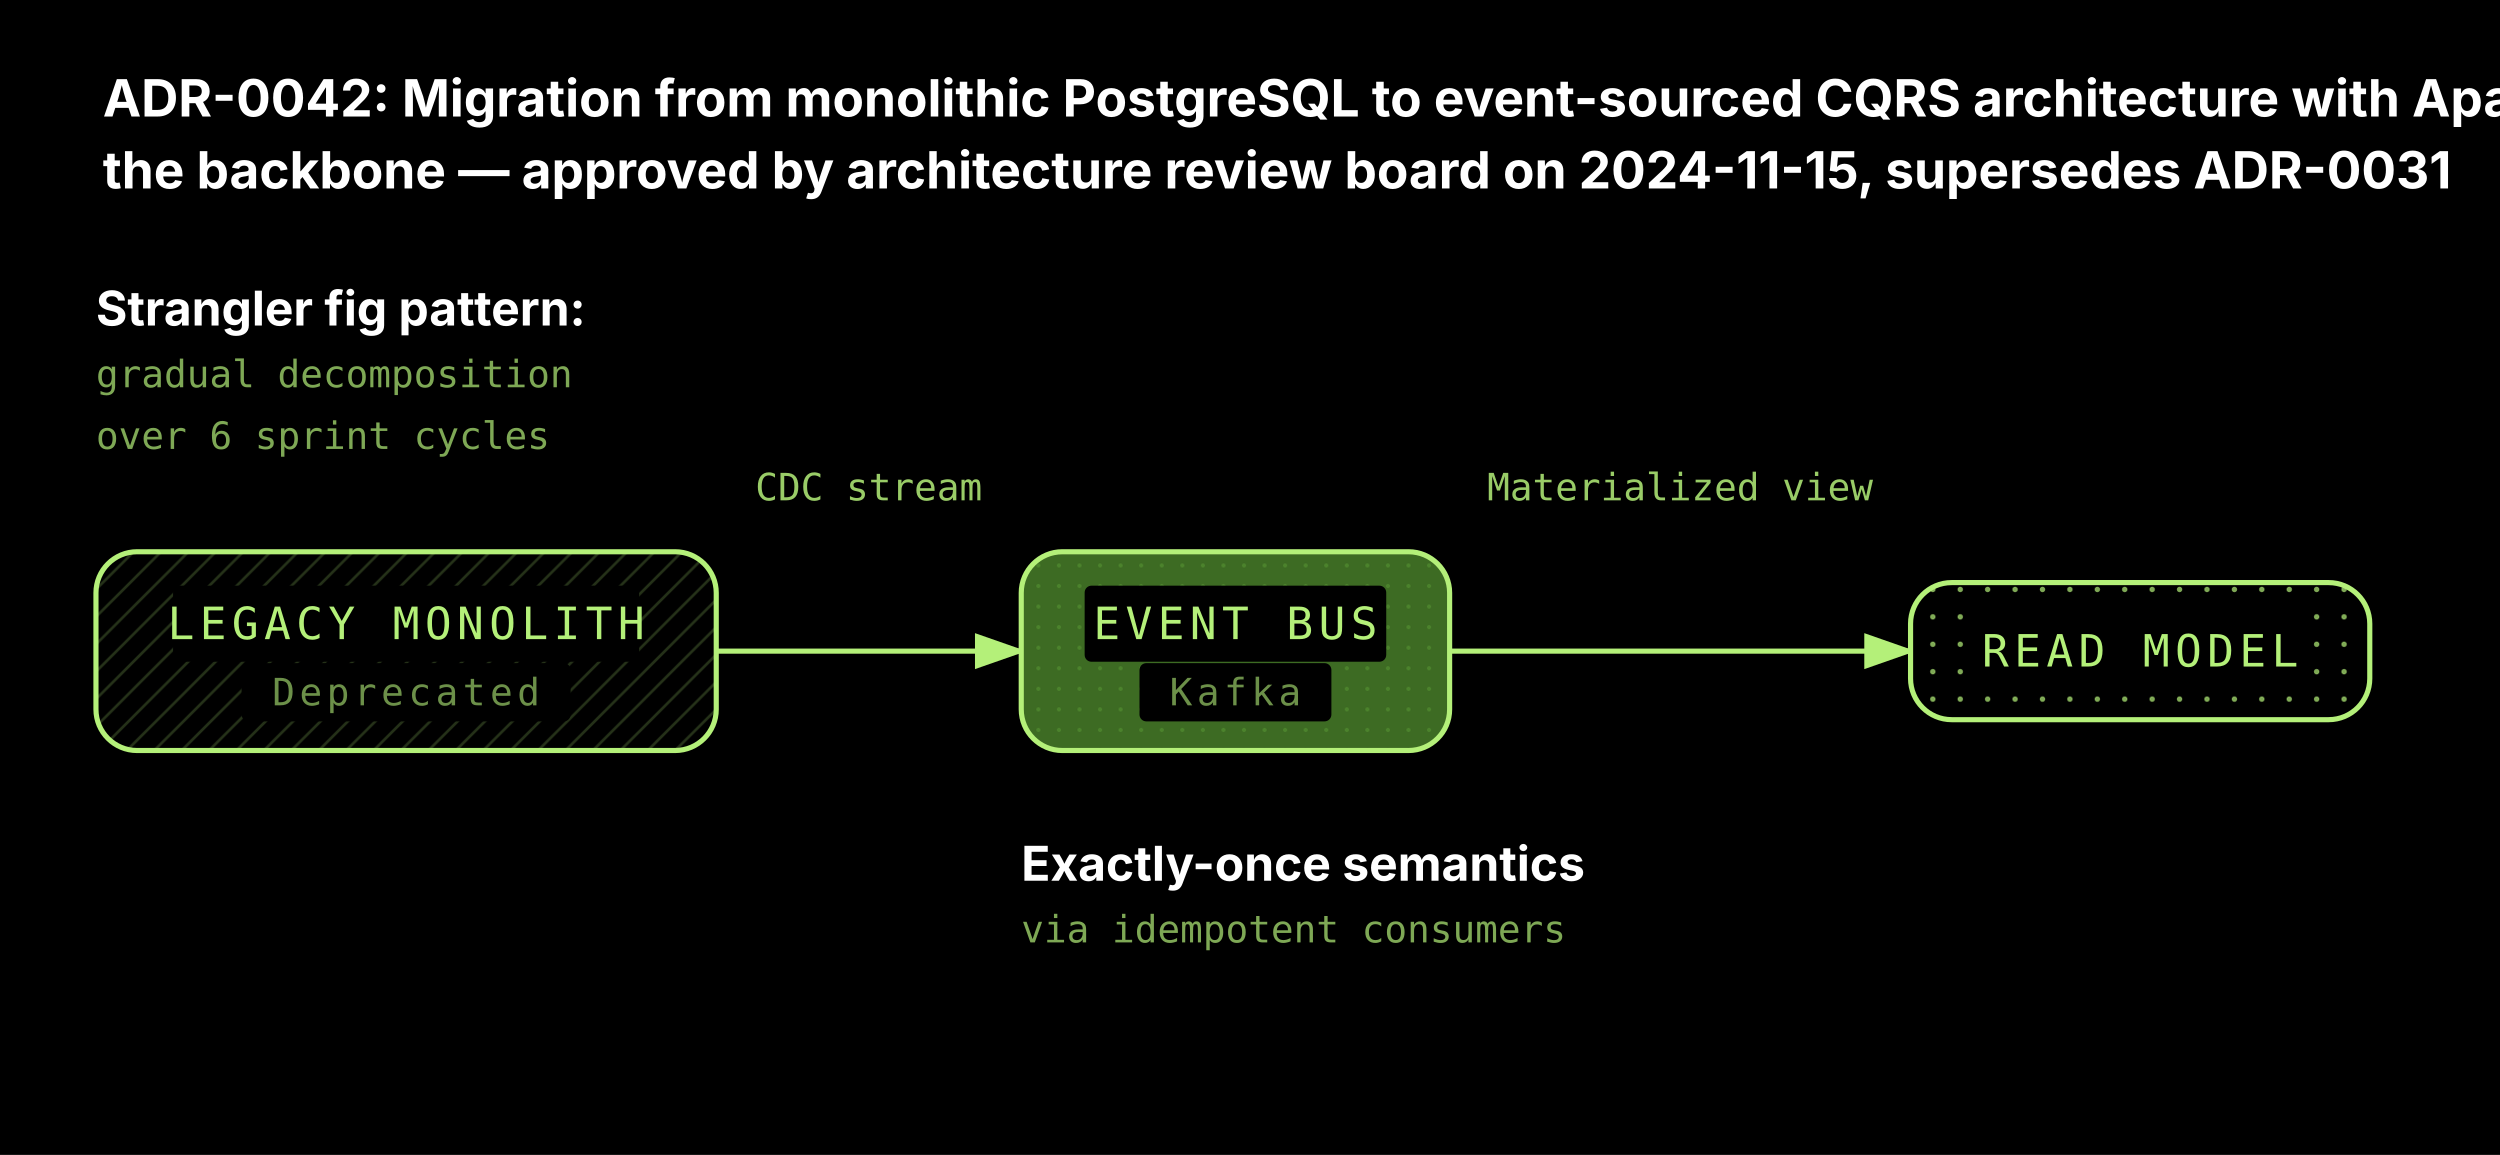
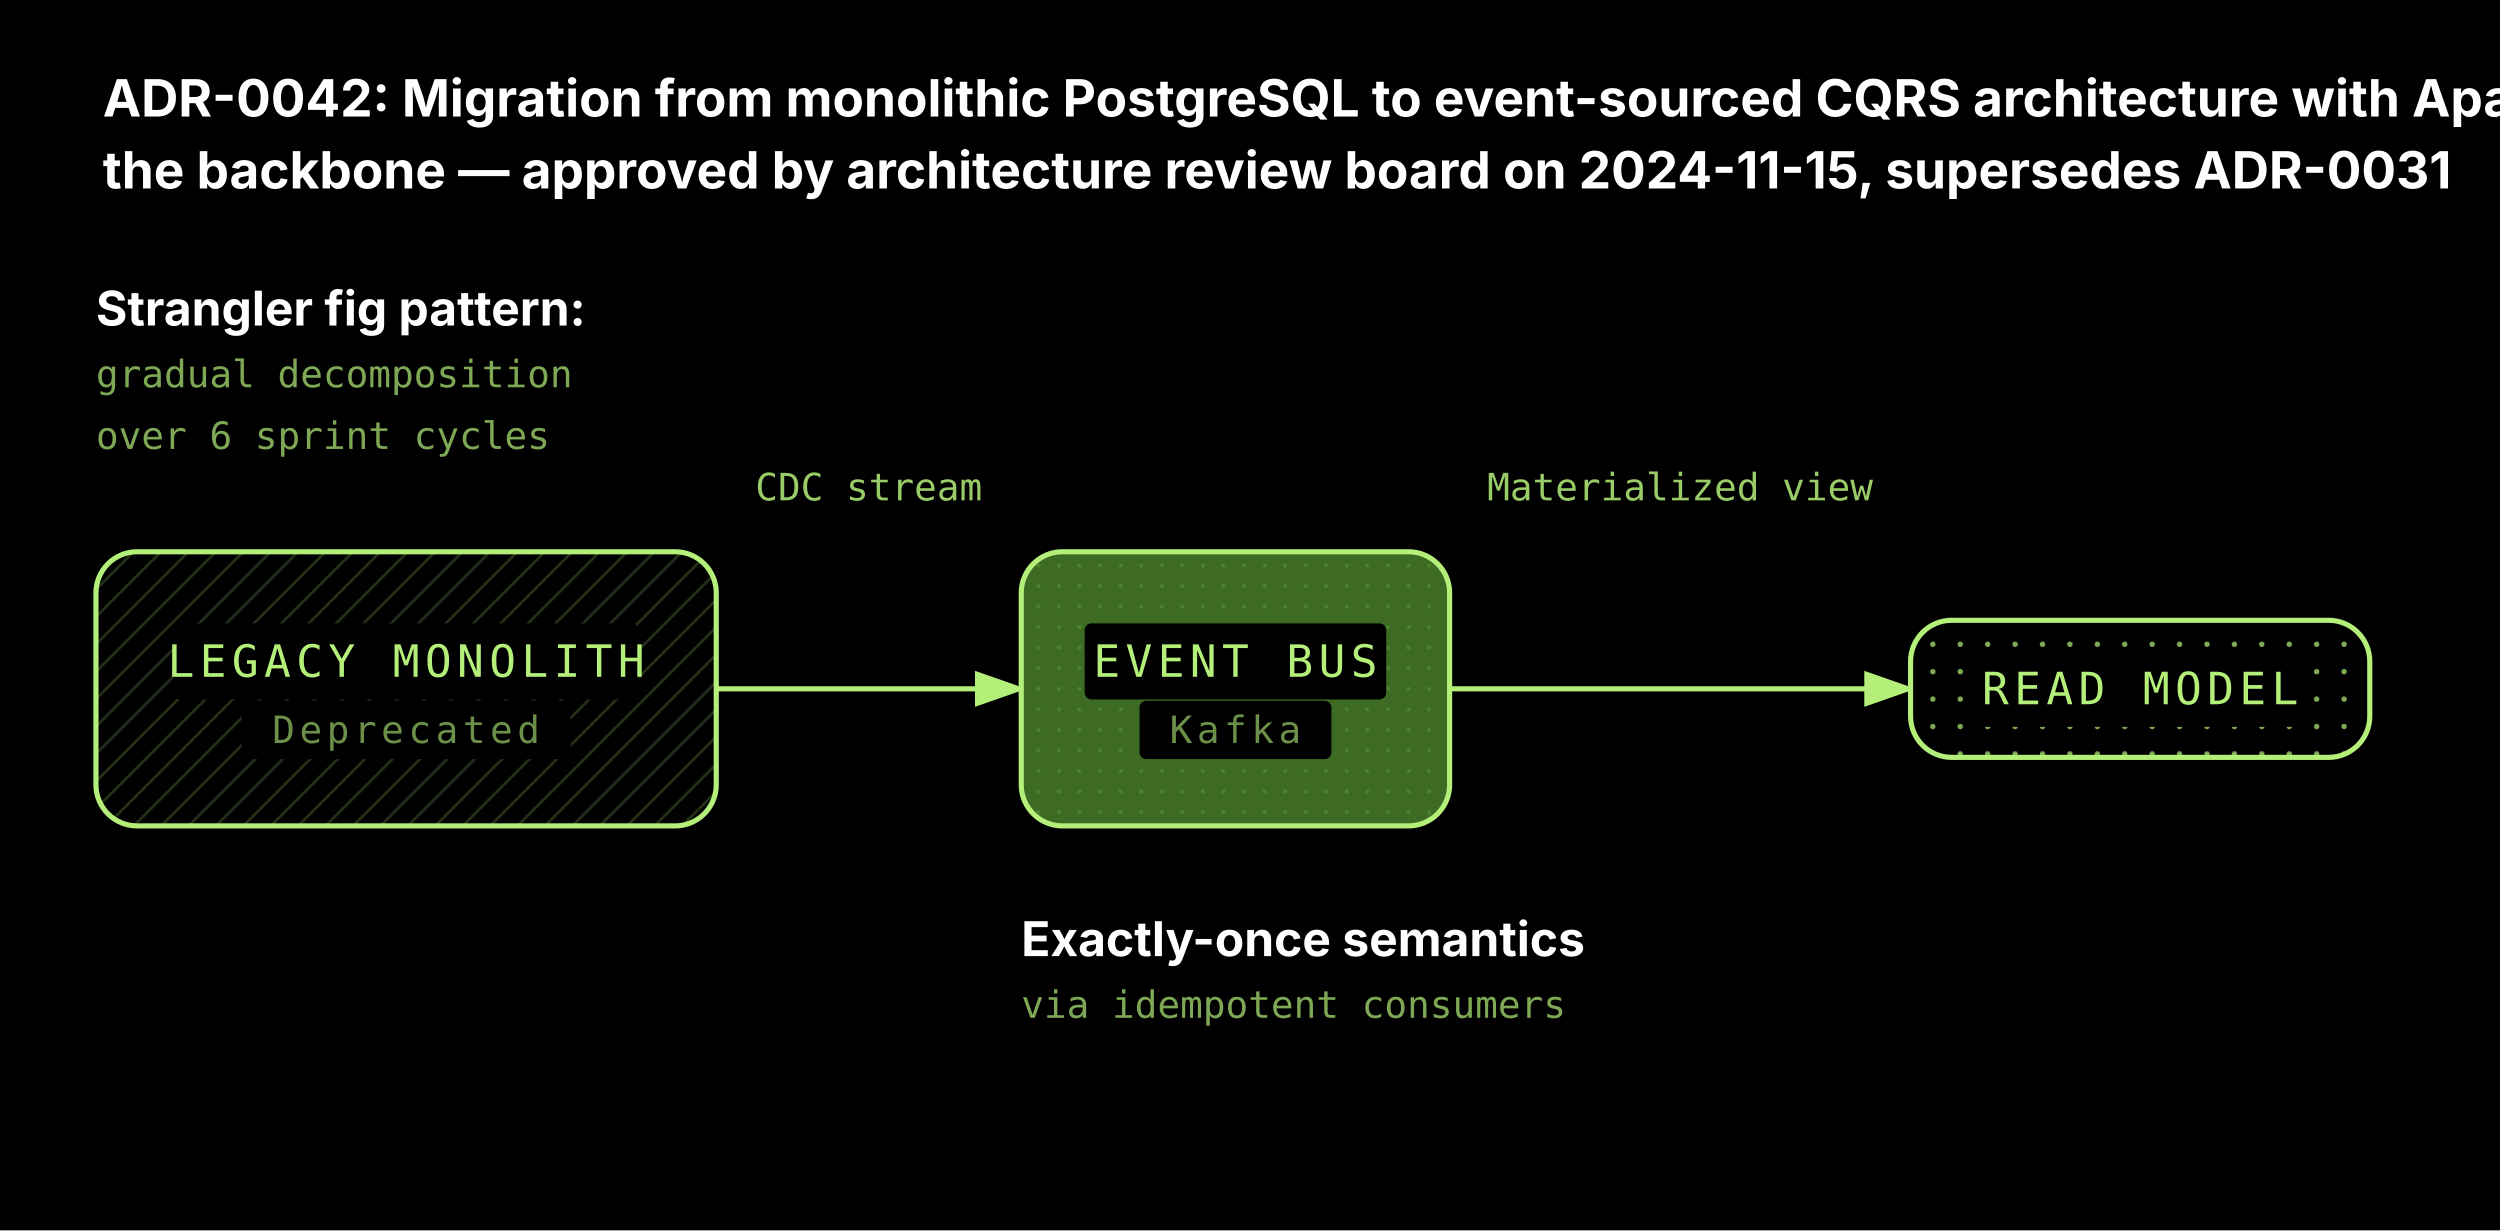
- <svg xmlns="http://www.w3.org/2000/svg" viewBox="0 0 729.5 337" width="729.5" height="337">
+ <svg xmlns="http://www.w3.org/2000/svg" viewBox="0 0 729.5 359" width="729.5" height="359">
  <defs>
    <pattern id="dotgrid" width="8" height="8" patternUnits="userSpaceOnUse">
      <rect width="8" height="8" fill="#000000" />
      <circle cx="4" cy="4" r="0.8" fill="#b4f079" opacity="0.7" />
    </pattern>
    <pattern id="crosshatch" width="8" height="8" patternUnits="userSpaceOnUse">
      <rect width="8" height="8" fill="#000000" />
      <path d="M0 8L8 0M-1 1L1 -1M7 9L9 7" stroke="#b4f079" stroke-width="0.8" opacity="0.2" />
    </pattern>
    <pattern id="hero" width="6" height="6" patternUnits="userSpaceOnUse">
      <rect width="6" height="6" fill="#3d6b23" />
      <circle cx="3" cy="3" r="0.6" fill="#5a9a35" opacity="0.5" />
    </pattern>
    <marker id="arrowhead" markerWidth="10" markerHeight="7" refX="9" refY="3.5" orient="auto" markerUnits="strokeWidth">
      <polygon points="0 0, 10 3.5, 0 7" fill="#b4f079" />
    </marker>
    <marker id="arrowhead-reverse" markerWidth="10" markerHeight="7" refX="1" refY="3.5" orient="auto" markerUnits="strokeWidth">
      <polygon points="10 0, 0 3.5, 10 7" fill="#b4f079" />
    </marker>
  </defs>
  <rect width="100%" height="100%" fill="#000000" />
  <g class="diagram">
    <text x="30" y="34" font-family="'Inter', 'Helvetica Neue', Arial, sans-serif" font-size="15" fill="#ffffff" font-weight="700">ADR-0042: Migration from monolithic PostgreSQL to event-sourced CQRS architecture with Apache Kafka as</text>
    <text x="30" y="55" font-family="'Inter', 'Helvetica Neue', Arial, sans-serif" font-size="15" fill="#ffffff" font-weight="700">the backbone — approved by architecture review board on 2024-11-15, supersedes ADR-0031</text>
-     <line x1="209" y1="190" x2="298" y2="190" stroke="#b4f079" stroke-width="1.5" marker-end="url(#arrowhead)" />
-     <line x1="423" y1="190" x2="557.5" y2="190" stroke="#b4f079" stroke-width="1.5" marker-end="url(#arrowhead)" />
+     <line x1="209" y1="201" x2="298" y2="201" stroke="#b4f079" stroke-width="1.5" marker-end="url(#arrowhead)" />
+     <line x1="423" y1="201" x2="557.5" y2="201" stroke="#b4f079" stroke-width="1.5" marker-end="url(#arrowhead)" />
    <rect x="215" y="132" width="77" height="21" rx="4" fill="#000000" />
    <rect x="429" y="132" width="122.5" height="21" rx="4" fill="#000000" />
-     <rect x="28" y="161" width="181" height="58" rx="12" fill="url(#crosshatch)" stroke="#b4f079" stroke-width="1.5" />
-     <rect x="50.5" y="170.9" width="136" height="22.2" fill="#000000" rx="2" />
-     <text x="118.5" y="182" font-family="'JetBrains Mono', 'Fira Code', 'SF Mono', 'Cascadia Code', monospace" font-size="13" fill="#b4f079" text-anchor="middle" dominant-baseline="central" letter-spacing="0.12em">LEGACY MONOLITH</text>
-     <rect x="70.5" y="193.5" width="96" height="17" fill="#000000" rx="2" />
-     <text x="118.5" y="202" font-family="'JetBrains Mono', 'Fira Code', 'SF Mono', 'Cascadia Code', monospace" font-size="11" fill="#b4f079" opacity="0.6" text-anchor="middle" dominant-baseline="central" letter-spacing="0.12em">Deprecated</text>
-     <rect x="298" y="161" width="125" height="58" rx="12" fill="url(#hero)" stroke="#b4f079" stroke-width="1.5" />
-     <rect x="316.5" y="170.9" width="88" height="22.2" fill="#000000" rx="2" />
-     <text x="360.5" y="182" font-family="'JetBrains Mono', 'Fira Code', 'SF Mono', 'Cascadia Code', monospace" font-size="13" fill="#b4f079" text-anchor="middle" dominant-baseline="central" letter-spacing="0.12em">EVENT BUS</text>
-     <rect x="332.5" y="193.5" width="56" height="17" fill="#000000" rx="2" />
-     <text x="360.5" y="202" font-family="'JetBrains Mono', 'Fira Code', 'SF Mono', 'Cascadia Code', monospace" font-size="11" fill="#b4f079" opacity="0.6" text-anchor="middle" dominant-baseline="central" letter-spacing="0.12em">Kafka</text>
-     <rect x="557.5" y="170" width="134" height="40" rx="12" fill="url(#dotgrid)" stroke="#b4f079" stroke-width="1.5" />
-     <rect x="576.5" y="178.9" width="96" height="22.2" fill="#000000" rx="2" />
-     <text x="624.5" y="190" font-family="'JetBrains Mono', 'Fira Code', 'SF Mono', 'Cascadia Code', monospace" font-size="13" fill="#b4f079" text-anchor="middle" dominant-baseline="central" letter-spacing="0.12em">READ MODEL</text>
+     <rect x="28" y="161" width="181" height="80" rx="12" fill="url(#crosshatch)" stroke="#b4f079" stroke-width="1.5" />
+     <rect x="50.5" y="181.9" width="136" height="22.2" fill="#000000" rx="2" />
+     <text x="118.5" y="193" font-family="'JetBrains Mono', 'Fira Code', 'SF Mono', 'Cascadia Code', monospace" font-size="13" fill="#b4f079" text-anchor="middle" dominant-baseline="central" letter-spacing="0.12em">LEGACY MONOLITH</text>
+     <rect x="70.5" y="204.5" width="96" height="17" fill="#000000" rx="2" />
+     <text x="118.5" y="213" font-family="'JetBrains Mono', 'Fira Code', 'SF Mono', 'Cascadia Code', monospace" font-size="11" fill="#b4f079" opacity="0.6" text-anchor="middle" dominant-baseline="central" letter-spacing="0.12em">Deprecated</text>
+     <rect x="298" y="161" width="125" height="80" rx="12" fill="url(#hero)" stroke="#b4f079" stroke-width="1.5" />
+     <rect x="316.5" y="181.9" width="88" height="22.2" fill="#000000" rx="2" />
+     <text x="360.5" y="193" font-family="'JetBrains Mono', 'Fira Code', 'SF Mono', 'Cascadia Code', monospace" font-size="13" fill="#b4f079" text-anchor="middle" dominant-baseline="central" letter-spacing="0.12em">EVENT BUS</text>
+     <rect x="332.5" y="204.5" width="56" height="17" fill="#000000" rx="2" />
+     <text x="360.5" y="213" font-family="'JetBrains Mono', 'Fira Code', 'SF Mono', 'Cascadia Code', monospace" font-size="11" fill="#b4f079" opacity="0.6" text-anchor="middle" dominant-baseline="central" letter-spacing="0.12em">Kafka</text>
+     <rect x="557.5" y="181" width="134" height="40" rx="12" fill="url(#dotgrid)" stroke="#b4f079" stroke-width="1.5" />
+     <rect x="576.5" y="189.9" width="96" height="22.2" fill="#000000" rx="2" />
+     <text x="624.5" y="201" font-family="'JetBrains Mono', 'Fira Code', 'SF Mono', 'Cascadia Code', monospace" font-size="13" fill="#b4f079" text-anchor="middle" dominant-baseline="central" letter-spacing="0.12em">READ MODEL</text>
    <text x="253.5" y="146" font-family="'JetBrains Mono', 'Fira Code', 'SF Mono', 'Cascadia Code', monospace" font-size="11" fill="#b4f079" opacity="0.85" text-anchor="middle">CDC stream</text>
    <text x="490.25" y="146" font-family="'JetBrains Mono', 'Fira Code', 'SF Mono', 'Cascadia Code', monospace" font-size="11" fill="#b4f079" opacity="0.85" text-anchor="middle">Materialized view</text>
    <text x="28" y="95" font-family="'Inter', 'Helvetica Neue', Arial, sans-serif" font-size="14" fill="#ffffff" font-weight="700">Strangler fig pattern:</text>
    <text x="28" y="113" font-family="'JetBrains Mono', 'Fira Code', 'SF Mono', 'Cascadia Code', monospace" font-size="11" fill="#b4f079" opacity="0.7">gradual decomposition</text>
    <text x="28" y="131" font-family="'JetBrains Mono', 'Fira Code', 'SF Mono', 'Cascadia Code', monospace" font-size="11" fill="#b4f079" opacity="0.7">over 6 sprint cycles</text>
-     <text x="298" y="257" font-family="'Inter', 'Helvetica Neue', Arial, sans-serif" font-size="14" fill="#ffffff" font-weight="700">Exactly-once semantics</text>
-     <text x="298" y="275" font-family="'JetBrains Mono', 'Fira Code', 'SF Mono', 'Cascadia Code', monospace" font-size="11" fill="#b4f079" opacity="0.7">via idempotent consumers</text>
+     <text x="298" y="279" font-family="'Inter', 'Helvetica Neue', Arial, sans-serif" font-size="14" fill="#ffffff" font-weight="700">Exactly-once semantics</text>
+     <text x="298" y="297" font-family="'JetBrains Mono', 'Fira Code', 'SF Mono', 'Cascadia Code', monospace" font-size="11" fill="#b4f079" opacity="0.7">via idempotent consumers</text>
  </g>
</svg>
